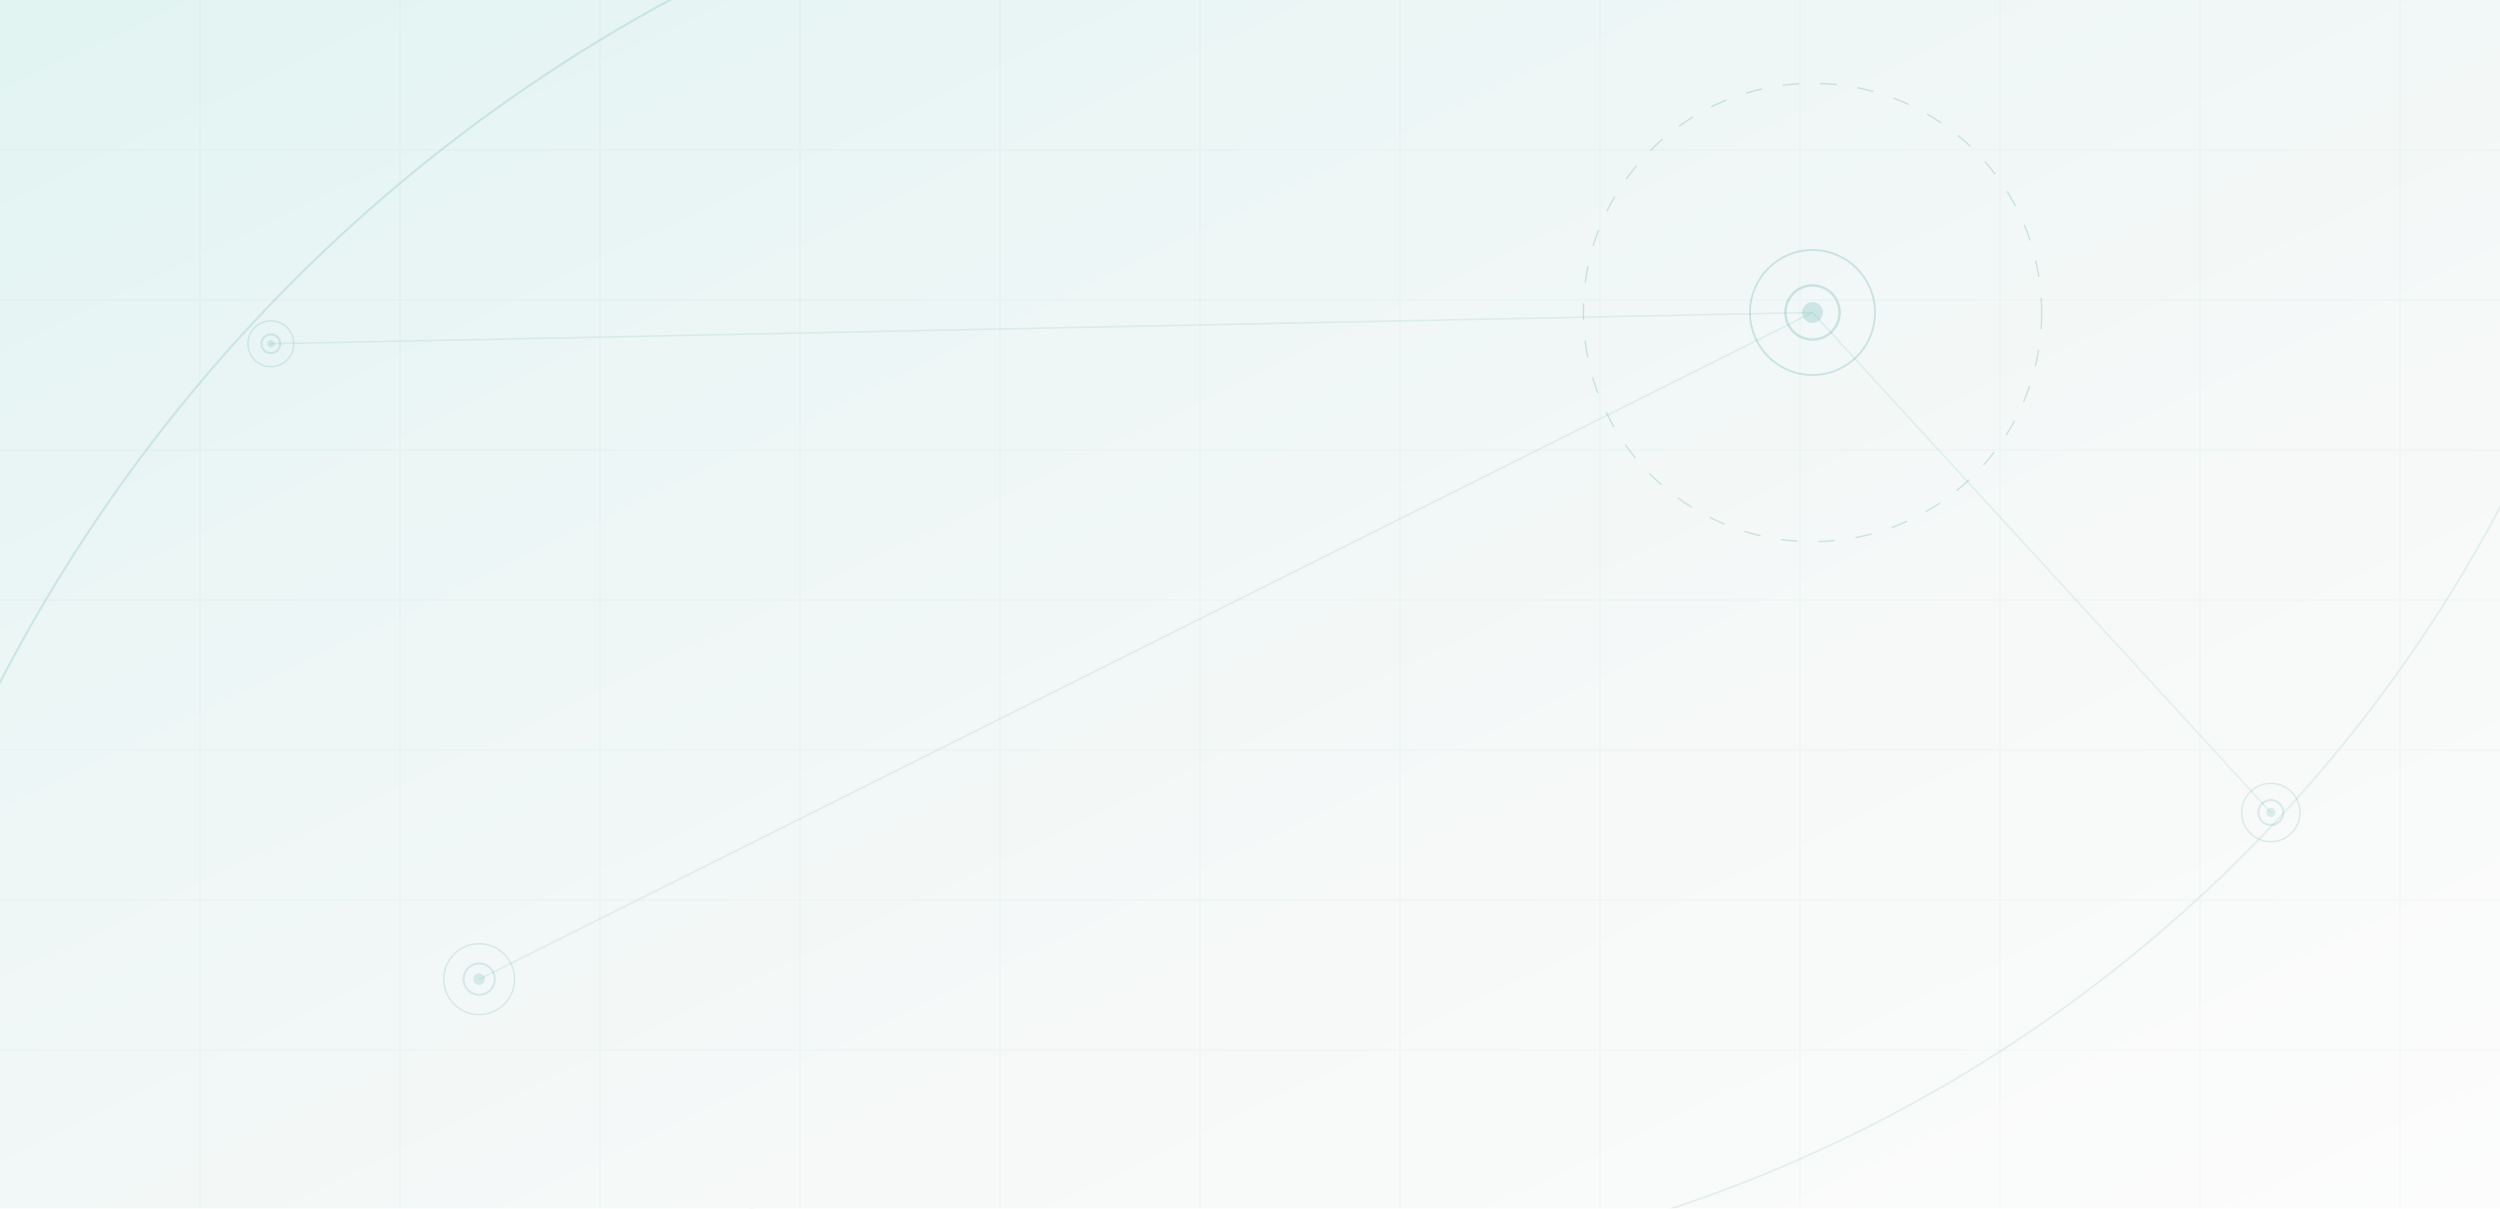
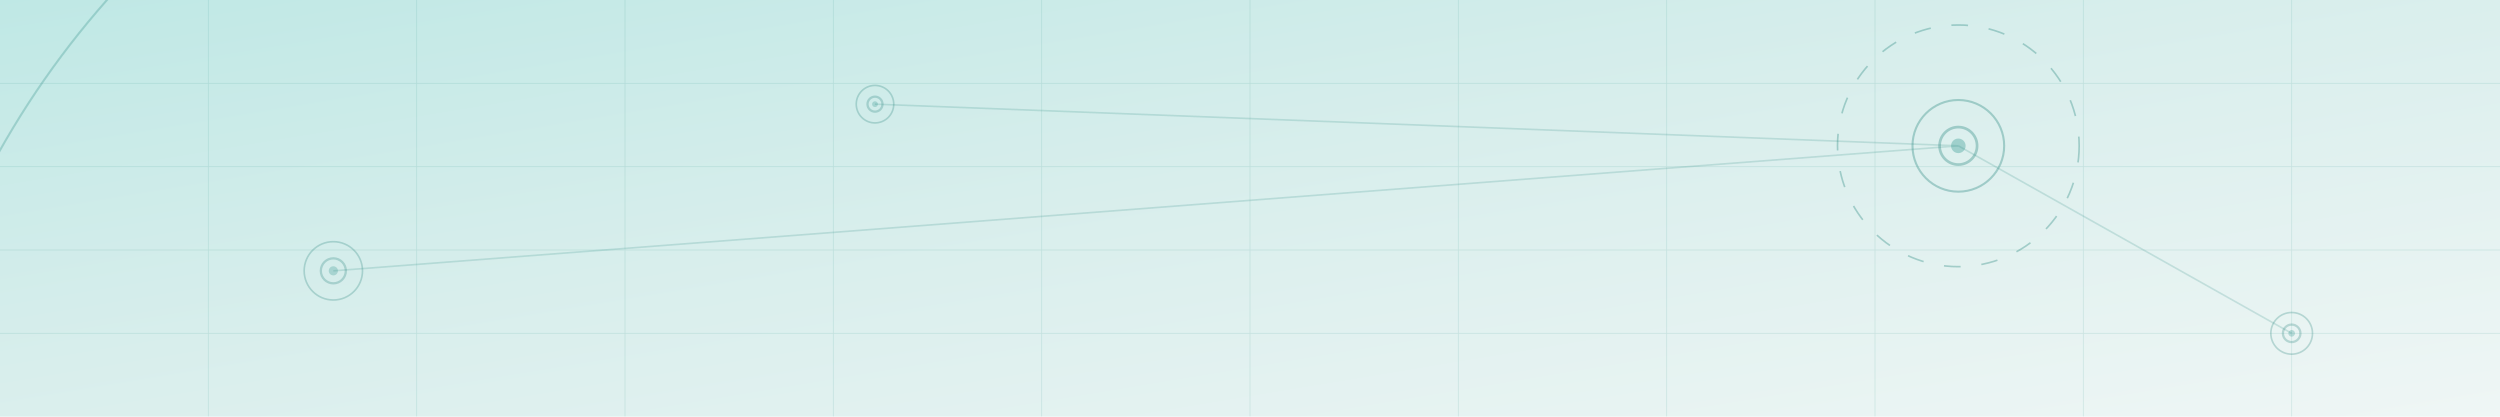
- <svg xmlns="http://www.w3.org/2000/svg" viewBox="0 0 1200 580" preserveAspectRatio="xMidYMid slice" fill="none">
+ <svg xmlns="http://www.w3.org/2000/svg" viewBox="0 0 1200 200" preserveAspectRatio="xMidYMid slice" fill="none">
  <defs>
    <linearGradient id="heroGradient" x1="0" y1="0" x2="1" y2="1">
-       <stop offset="0%" stop-color="hsl(175,45%,92%)" />
-       <stop offset="35%" stop-color="hsl(175,32%,95%)" />
-       <stop offset="65%" stop-color="hsl(175,18%,97%)" />
-       <stop offset="100%" stop-color="hsl(0,0%,99%)" />
+       <stop offset="0%" stop-color="hsl(175,48%,83%)" />
+       <stop offset="45%" stop-color="hsl(175,38%,89%)" />
+       <stop offset="100%" stop-color="hsl(175,28%,95%)" />
    </linearGradient>
  </defs>
-   <rect width="1200" height="580" fill="url(#heroGradient)" />
-   <g stroke="hsl(175,60%,32%)" stroke-width="0.35" opacity="0.07">
-     <line x1="0" y1="72" x2="1200" y2="72" />
-     <line x1="0" y1="144" x2="1200" y2="144" />
-     <line x1="0" y1="216" x2="1200" y2="216" />
-     <line x1="0" y1="288" x2="1200" y2="288" />
-     <line x1="0" y1="360" x2="1200" y2="360" />
-     <line x1="0" y1="432" x2="1200" y2="432" />
-     <line x1="0" y1="504" x2="1200" y2="504" />
-     <line x1="96" y1="0" x2="96" y2="580" />
-     <line x1="192" y1="0" x2="192" y2="580" />
-     <line x1="288" y1="0" x2="288" y2="580" />
-     <line x1="384" y1="0" x2="384" y2="580" />
-     <line x1="480" y1="0" x2="480" y2="580" />
-     <line x1="576" y1="0" x2="576" y2="580" />
-     <line x1="672" y1="0" x2="672" y2="580" />
-     <line x1="768" y1="0" x2="768" y2="580" />
-     <line x1="864" y1="0" x2="864" y2="580" />
-     <line x1="960" y1="0" x2="960" y2="580" />
-     <line x1="1056" y1="0" x2="1056" y2="580" />
-     <line x1="1152" y1="0" x2="1152" y2="580" />
+   <rect width="1200" height="200" fill="url(#heroGradient)" />
+   <g stroke="hsl(175,60%,32%)" stroke-width="0.4" opacity="0.14">
+     <line x1="0" y1="40" x2="1200" y2="40" />
+     <line x1="0" y1="80" x2="1200" y2="80" />
+     <line x1="0" y1="120" x2="1200" y2="120" />
+     <line x1="0" y1="160" x2="1200" y2="160" />
+     <line x1="100" y1="0" x2="100" y2="200" />
+     <line x1="200" y1="0" x2="200" y2="200" />
+     <line x1="300" y1="0" x2="300" y2="200" />
+     <line x1="400" y1="0" x2="400" y2="200" />
+     <line x1="500" y1="0" x2="500" y2="200" />
+     <line x1="600" y1="0" x2="600" y2="200" />
+     <line x1="700" y1="0" x2="700" y2="200" />
+     <line x1="800" y1="0" x2="800" y2="200" />
+     <line x1="900" y1="0" x2="900" y2="200" />
+     <line x1="1000" y1="0" x2="1000" y2="200" />
+     <line x1="1100" y1="0" x2="1100" y2="200" />
  </g>
-   <path d="M -80 580 A 780 780 0 0 1 840 -80" stroke="hsl(175,55%,35%)" stroke-width="1" opacity="0.16" />
-   <path d="M 1280 -40 A 700 700 0 0 1 360 580" stroke="hsl(175,50%,38%)" stroke-width="0.9" opacity="0.11" />
-   <g opacity="0.20" stroke="hsl(175,55%,36%)">
-     <circle cx="870" cy="150" r="110" stroke-width="0.7" stroke-dasharray="8 10" />
-     <circle cx="870" cy="150" r="30" stroke-width="0.9" />
-     <circle cx="870" cy="150" r="13" stroke-width="1.2" />
-     <circle cx="870" cy="150" r="5" fill="hsl(175,55%,40%)" stroke="none" />
+   <path d="M -50 220 A 420 420 0 0 1 640 -40" stroke="hsl(175,55%,35%)" stroke-width="1" opacity="0.28" />
+   <path d="M 1240 240 A 380 380 0 0 0 520 -20" stroke="hsl(175,50%,38%)" stroke-width="0.9" opacity="0.18" />
+   <g opacity="0.35" stroke="hsl(175,55%,34%)">
+     <circle cx="940" cy="70" r="58" stroke-width="0.8" stroke-dasharray="8 10" />
+     <circle cx="940" cy="70" r="22" stroke-width="1" />
+     <circle cx="940" cy="70" r="9" stroke-width="1.3" />
+     <circle cx="940" cy="70" r="3.5" fill="hsl(175,55%,38%)" stroke="none" />
  </g>
-   <g opacity="0.15" stroke="hsl(175,52%,36%)">
-     <circle cx="230" cy="470" r="17" stroke-width="0.7" />
-     <circle cx="230" cy="470" r="7.5" stroke-width="1" />
-     <circle cx="230" cy="470" r="2.8" fill="hsl(175,52%,40%)" stroke="none" />
-     <circle cx="1090" cy="390" r="14" stroke-width="0.7" />
-     <circle cx="1090" cy="390" r="6" stroke-width="1" />
-     <circle cx="1090" cy="390" r="2.2" fill="hsl(175,52%,40%)" stroke="none" />
-     <circle cx="130" cy="165" r="11" stroke-width="0.7" />
-     <circle cx="130" cy="165" r="4.5" stroke-width="1" />
-     <circle cx="130" cy="165" r="1.8" fill="hsl(175,52%,40%)" stroke="none" />
+   <g opacity="0.28" stroke="hsl(175,52%,34%)">
+     <circle cx="160" cy="130" r="14" stroke-width="0.8" />
+     <circle cx="160" cy="130" r="6" stroke-width="1.1" />
+     <circle cx="160" cy="130" r="2.2" fill="hsl(175,52%,38%)" stroke="none" />
+     <circle cx="1100" cy="160" r="10" stroke-width="0.8" />
+     <circle cx="1100" cy="160" r="4.2" stroke-width="1.1" />
+     <circle cx="1100" cy="160" r="1.6" fill="hsl(175,52%,38%)" stroke="none" />
+     <circle cx="420" cy="50" r="9" stroke-width="0.8" />
+     <circle cx="420" cy="50" r="3.6" stroke-width="1.1" />
+     <circle cx="420" cy="50" r="1.4" fill="hsl(175,52%,38%)" stroke="none" />
  </g>
-   <g stroke="hsl(175,50%,38%)" stroke-width="0.75" opacity="0.11">
-     <line x1="130" y1="165" x2="870" y2="150" />
-     <line x1="870" y1="150" x2="1090" y2="390" />
-     <line x1="230" y1="470" x2="870" y2="150" />
+   <g stroke="hsl(175,50%,36%)" stroke-width="0.8" opacity="0.20">
+     <line x1="160" y1="130" x2="940" y2="70" />
+     <line x1="940" y1="70" x2="1100" y2="160" />
+     <line x1="420" y1="50" x2="940" y2="70" />
  </g>
</svg>
